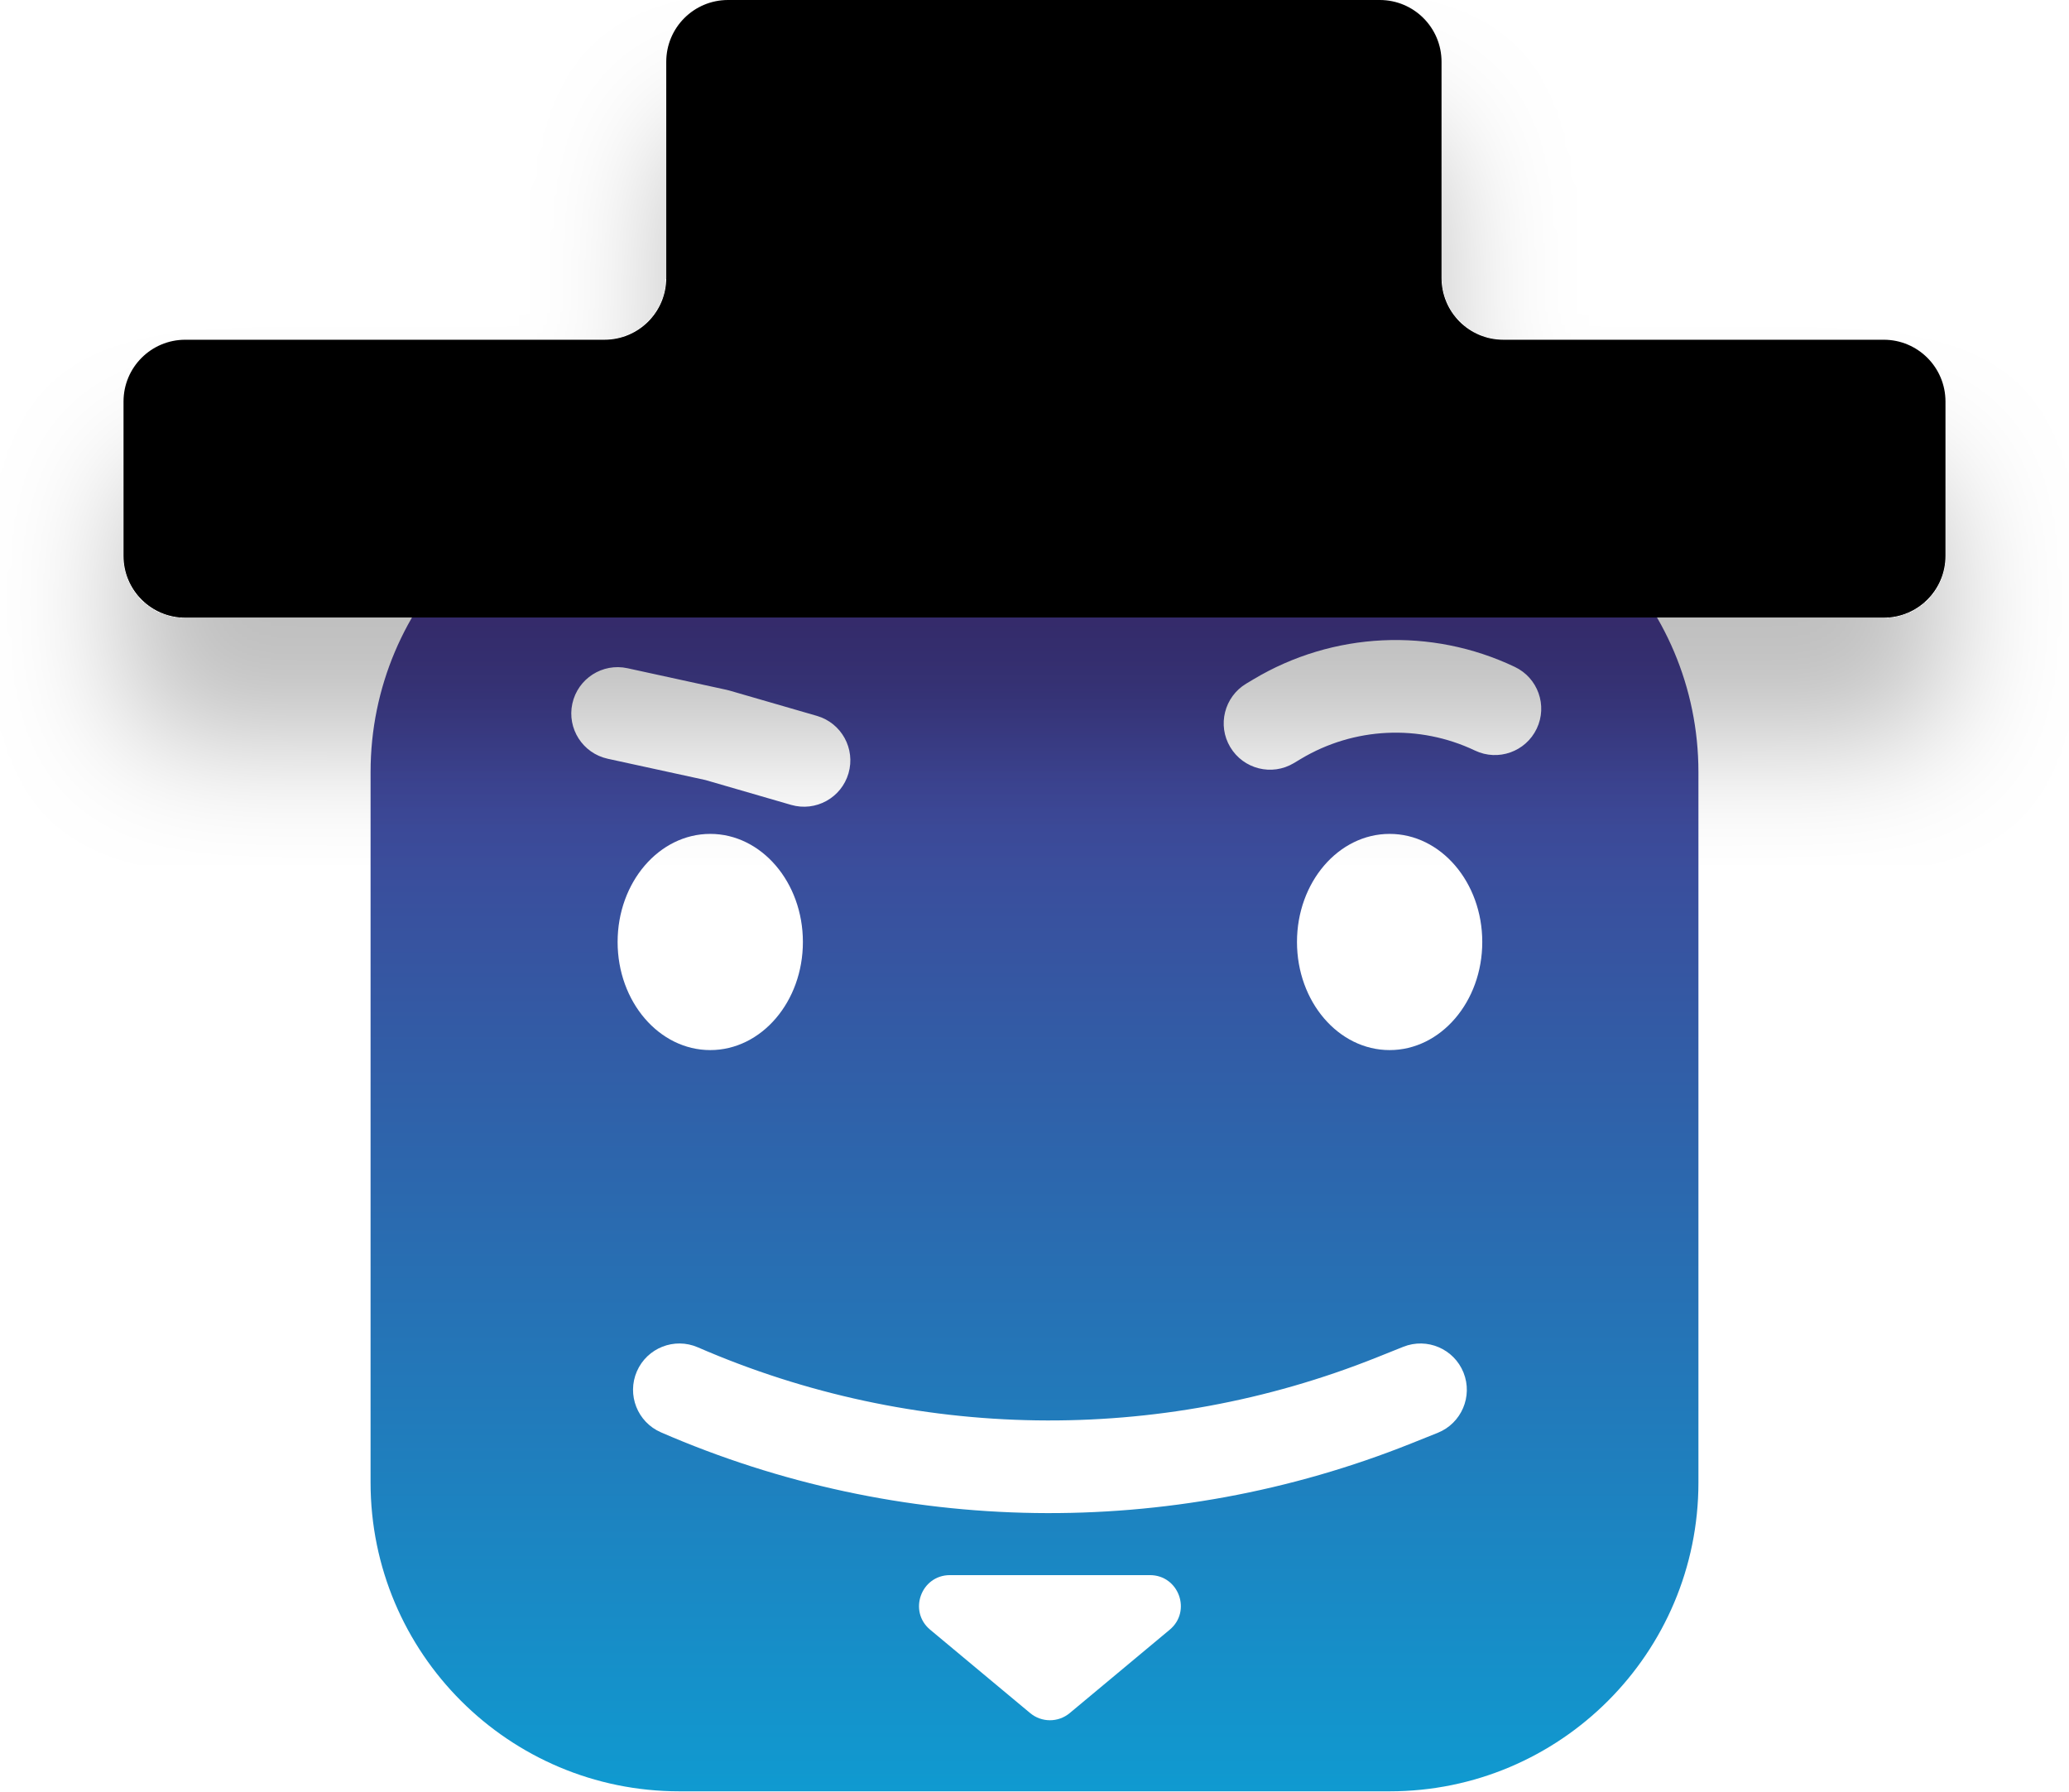
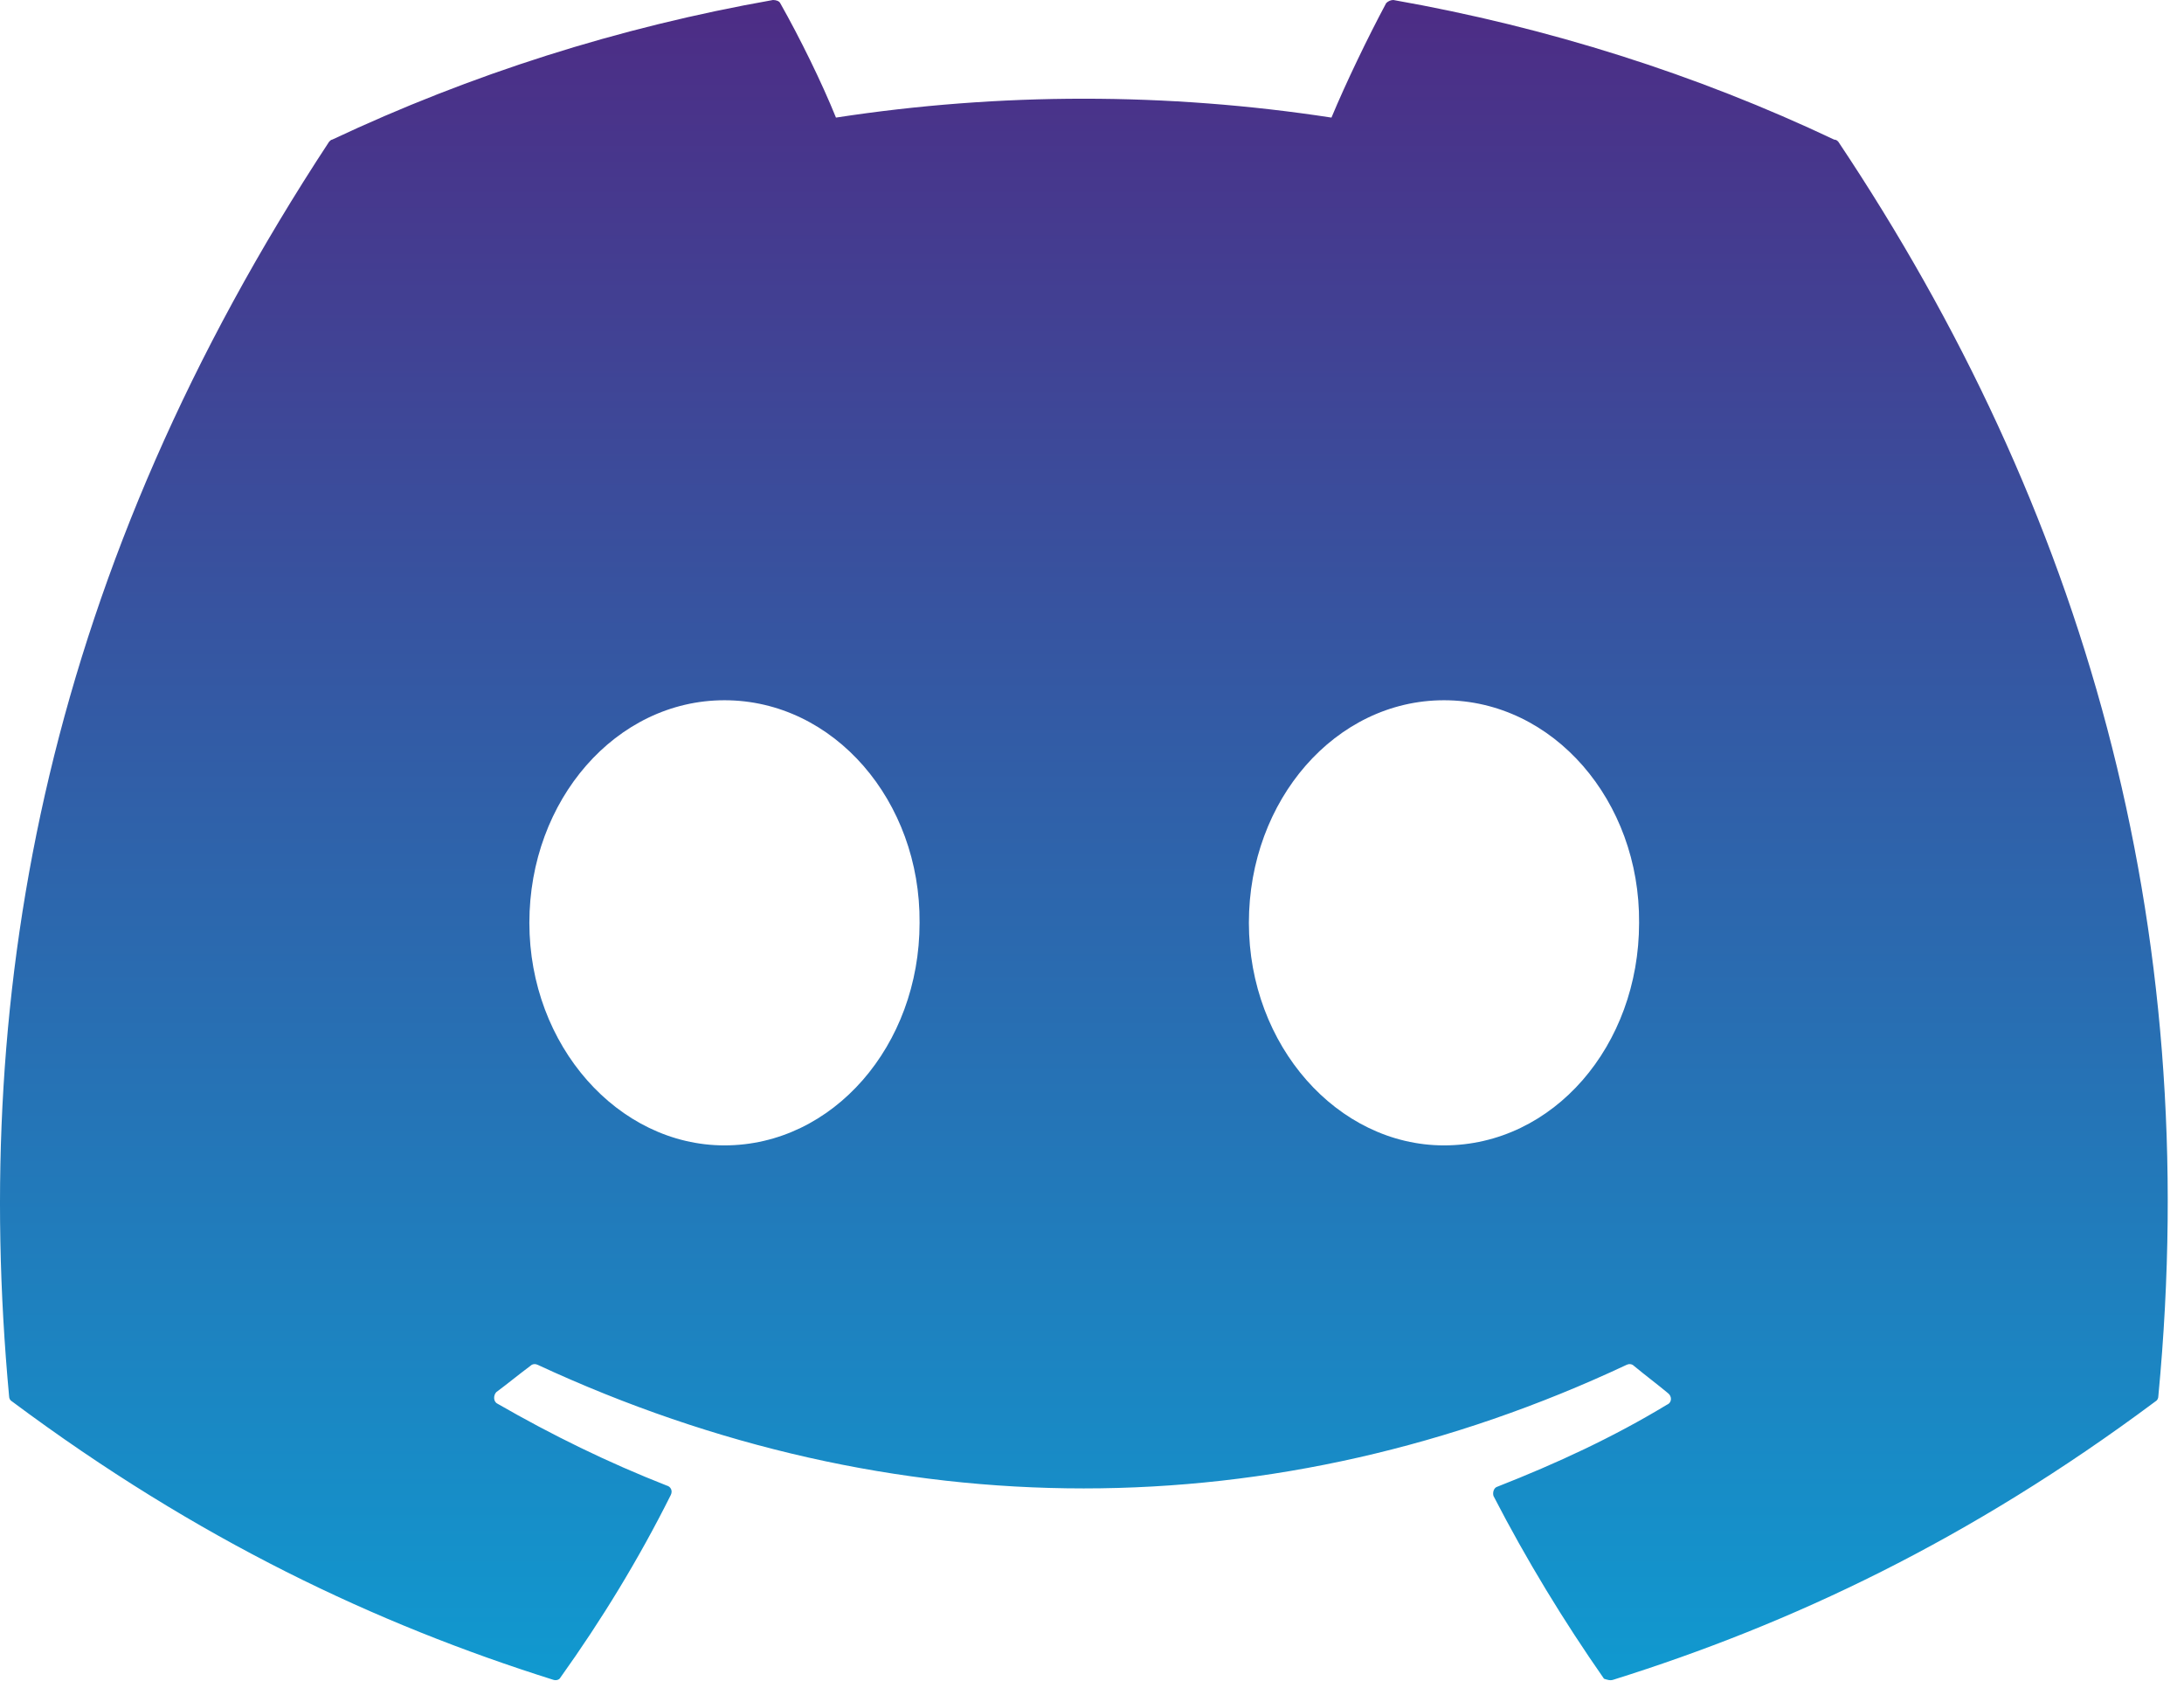
- <svg xmlns="http://www.w3.org/2000/svg" width="67" height="58" viewBox="0 0 67 58" fill="none">
-   <path fill-rule="evenodd" clip-rule="evenodd" d="M12 25C12 19.477 16.477 15 22 15H45C50.523 15 55 19.477 55 25V48C55 53.523 50.523 58 45 58H22C16.477 58 12 53.523 12 48V25ZM47.393 44.443C47.7 45.212 47.326 46.085 46.557 46.393L45.7 46.736C37.877 49.864 29.128 49.735 21.402 46.376C20.642 46.045 20.294 45.162 20.624 44.402C20.955 43.642 21.838 43.294 22.598 43.624C29.59 46.664 37.507 46.782 44.586 43.95L45.443 43.607C46.212 43.3 47.085 43.674 47.393 44.443ZM23 34C24.657 34 26 32.433 26 30.5C26 28.567 24.657 27 23 27C21.343 27 20 28.567 20 30.5C20 32.433 21.343 34 23 34ZM48 30.5C48 32.433 46.657 34 45 34C43.343 34 42 32.433 42 30.5C42 28.567 43.343 27 45 27C46.657 27 48 28.567 48 30.5ZM33.36 55.467C33.731 55.776 34.269 55.776 34.64 55.467L37.878 52.768C38.597 52.169 38.173 51 37.238 51H30.762C29.827 51 29.403 52.169 30.122 52.768L33.36 55.467ZM27.477 25.038C27.247 25.833 26.415 26.291 25.619 26.061L22.843 25.256L19.68 24.567C18.871 24.39 18.358 23.591 18.534 22.782C18.711 21.972 19.51 21.459 20.32 21.636L23.531 22.336C23.564 22.343 23.596 22.352 23.629 22.361L26.454 23.179C27.25 23.41 27.708 24.242 27.477 25.038ZM40.356 22.135C39.646 22.561 39.414 23.482 39.84 24.192C40.266 24.903 41.187 25.135 41.897 24.709L42.127 24.571C43.843 23.544 45.959 23.443 47.765 24.302C48.513 24.658 49.408 24.34 49.764 23.591C50.12 22.843 49.802 21.948 49.053 21.593C46.341 20.303 43.163 20.455 40.587 21.997L40.356 22.135Z" fill="url(#paint0_linear_183_338)" />
-   <g filter="url(#filter0_d_183_338)">
-     <path fill-rule="evenodd" clip-rule="evenodd" d="M46.681 2C46.681 0.895 45.785 0 44.681 0H23.575C22.47 0 21.575 0.895 21.575 2V9C21.575 10.105 20.679 11 19.575 11H6C4.895 11 4 11.895 4 13V18C4 19.105 4.895 20 6 20H61C62.105 20 63 19.105 63 18V13C63 11.895 62.105 11 61 11H48.681C47.576 11 46.681 10.105 46.681 9V2Z" fill="black" />
-   </g>
+ <svg xmlns="http://www.w3.org/2000/svg" width="78" height="60" viewBox="0 0 78 60" fill="none">
+   <path d="M65.507 4.986C60.603 2.662 55.294 0.975 49.764 0C49.667 0.001 49.574 0.042 49.506 0.112C48.843 1.35 48.068 2.962 47.552 4.199C41.687 3.3 35.721 3.3 29.856 4.199C29.34 2.924 28.565 1.35 27.865 0.112C27.828 0.037 27.718 0 27.607 0C22.077 0.975 16.805 2.662 11.864 4.986C11.828 4.986 11.791 5.024 11.754 5.061C1.726 20.32 -1.039 35.166 0.325 49.862C0.325 49.937 0.362 50.012 0.436 50.05C7.072 54.998 13.45 57.998 19.754 59.984C19.865 60.022 19.975 59.984 20.012 59.91C21.487 57.847 22.814 55.673 23.957 53.386C24.031 53.236 23.957 53.086 23.81 53.049C21.708 52.224 19.717 51.249 17.763 50.124C17.616 50.05 17.616 49.825 17.726 49.712C18.132 49.412 18.538 49.075 18.943 48.775C19.017 48.7 19.127 48.7 19.201 48.737C31.884 54.623 45.561 54.623 58.096 48.737C58.17 48.7 58.281 48.7 58.354 48.775C58.76 49.112 59.165 49.412 59.571 49.75C59.718 49.862 59.718 50.087 59.534 50.162C57.617 51.324 55.589 52.261 53.488 53.086C53.34 53.124 53.303 53.311 53.34 53.424C54.52 55.711 55.847 57.885 57.285 59.947C57.396 59.984 57.506 60.022 57.617 59.984C63.958 57.998 70.336 54.998 76.972 50.05C77.046 50.012 77.083 49.937 77.083 49.862C78.705 32.879 74.392 18.145 65.654 5.061C65.617 5.024 65.58 4.986 65.507 4.986ZM25.874 40.902C22.077 40.902 18.906 37.34 18.906 32.954C18.906 28.568 22.003 25.006 25.874 25.006C29.782 25.006 32.879 28.605 32.842 32.954C32.842 37.34 29.745 40.902 25.874 40.902ZM51.571 40.902C47.773 40.902 44.603 37.34 44.603 32.954C44.603 28.568 47.7 25.006 51.571 25.006C55.479 25.006 58.575 28.605 58.539 32.954C58.539 37.34 55.479 40.902 51.571 40.902Z" fill="url(#paint0_linear_326_77)" />
  <defs>
-     <filter id="filter0_d_183_338" x="0" y="0" width="67" height="28" filterUnits="userSpaceOnUse" color-interpolation-filters="sRGB">
-       <feFlood flood-opacity="0" result="BackgroundImageFix" />
-       <feColorMatrix in="SourceAlpha" type="matrix" values="0 0 0 0 0 0 0 0 0 0 0 0 0 0 0 0 0 0 127 0" result="hardAlpha" />
-       <feOffset dy="4" />
-       <feGaussianBlur stdDeviation="2" />
-       <feComposite in2="hardAlpha" operator="out" />
-       <feColorMatrix type="matrix" values="0 0 0 0 0 0 0 0 0 0 0 0 0 0 0 0 0 0 0.25 0" />
-       <feBlend mode="normal" in2="BackgroundImageFix" result="effect1_dropShadow_183_338" />
-       <feBlend mode="normal" in="SourceGraphic" in2="effect1_dropShadow_183_338" result="shape" />
-     </filter>
-     <linearGradient id="paint0_linear_183_338" x1="33.5" y1="15" x2="33.5" y2="67" gradientUnits="userSpaceOnUse">
+     <linearGradient id="paint0_linear_326_77" x1="38.71" y1="0" x2="38.71" y2="73.064" gradientUnits="userSpaceOnUse">
      <stop stop-color="#4D2C85" />
      <stop offset="1" stop-color="#03B1E0" />
    </linearGradient>
  </defs>
</svg>
